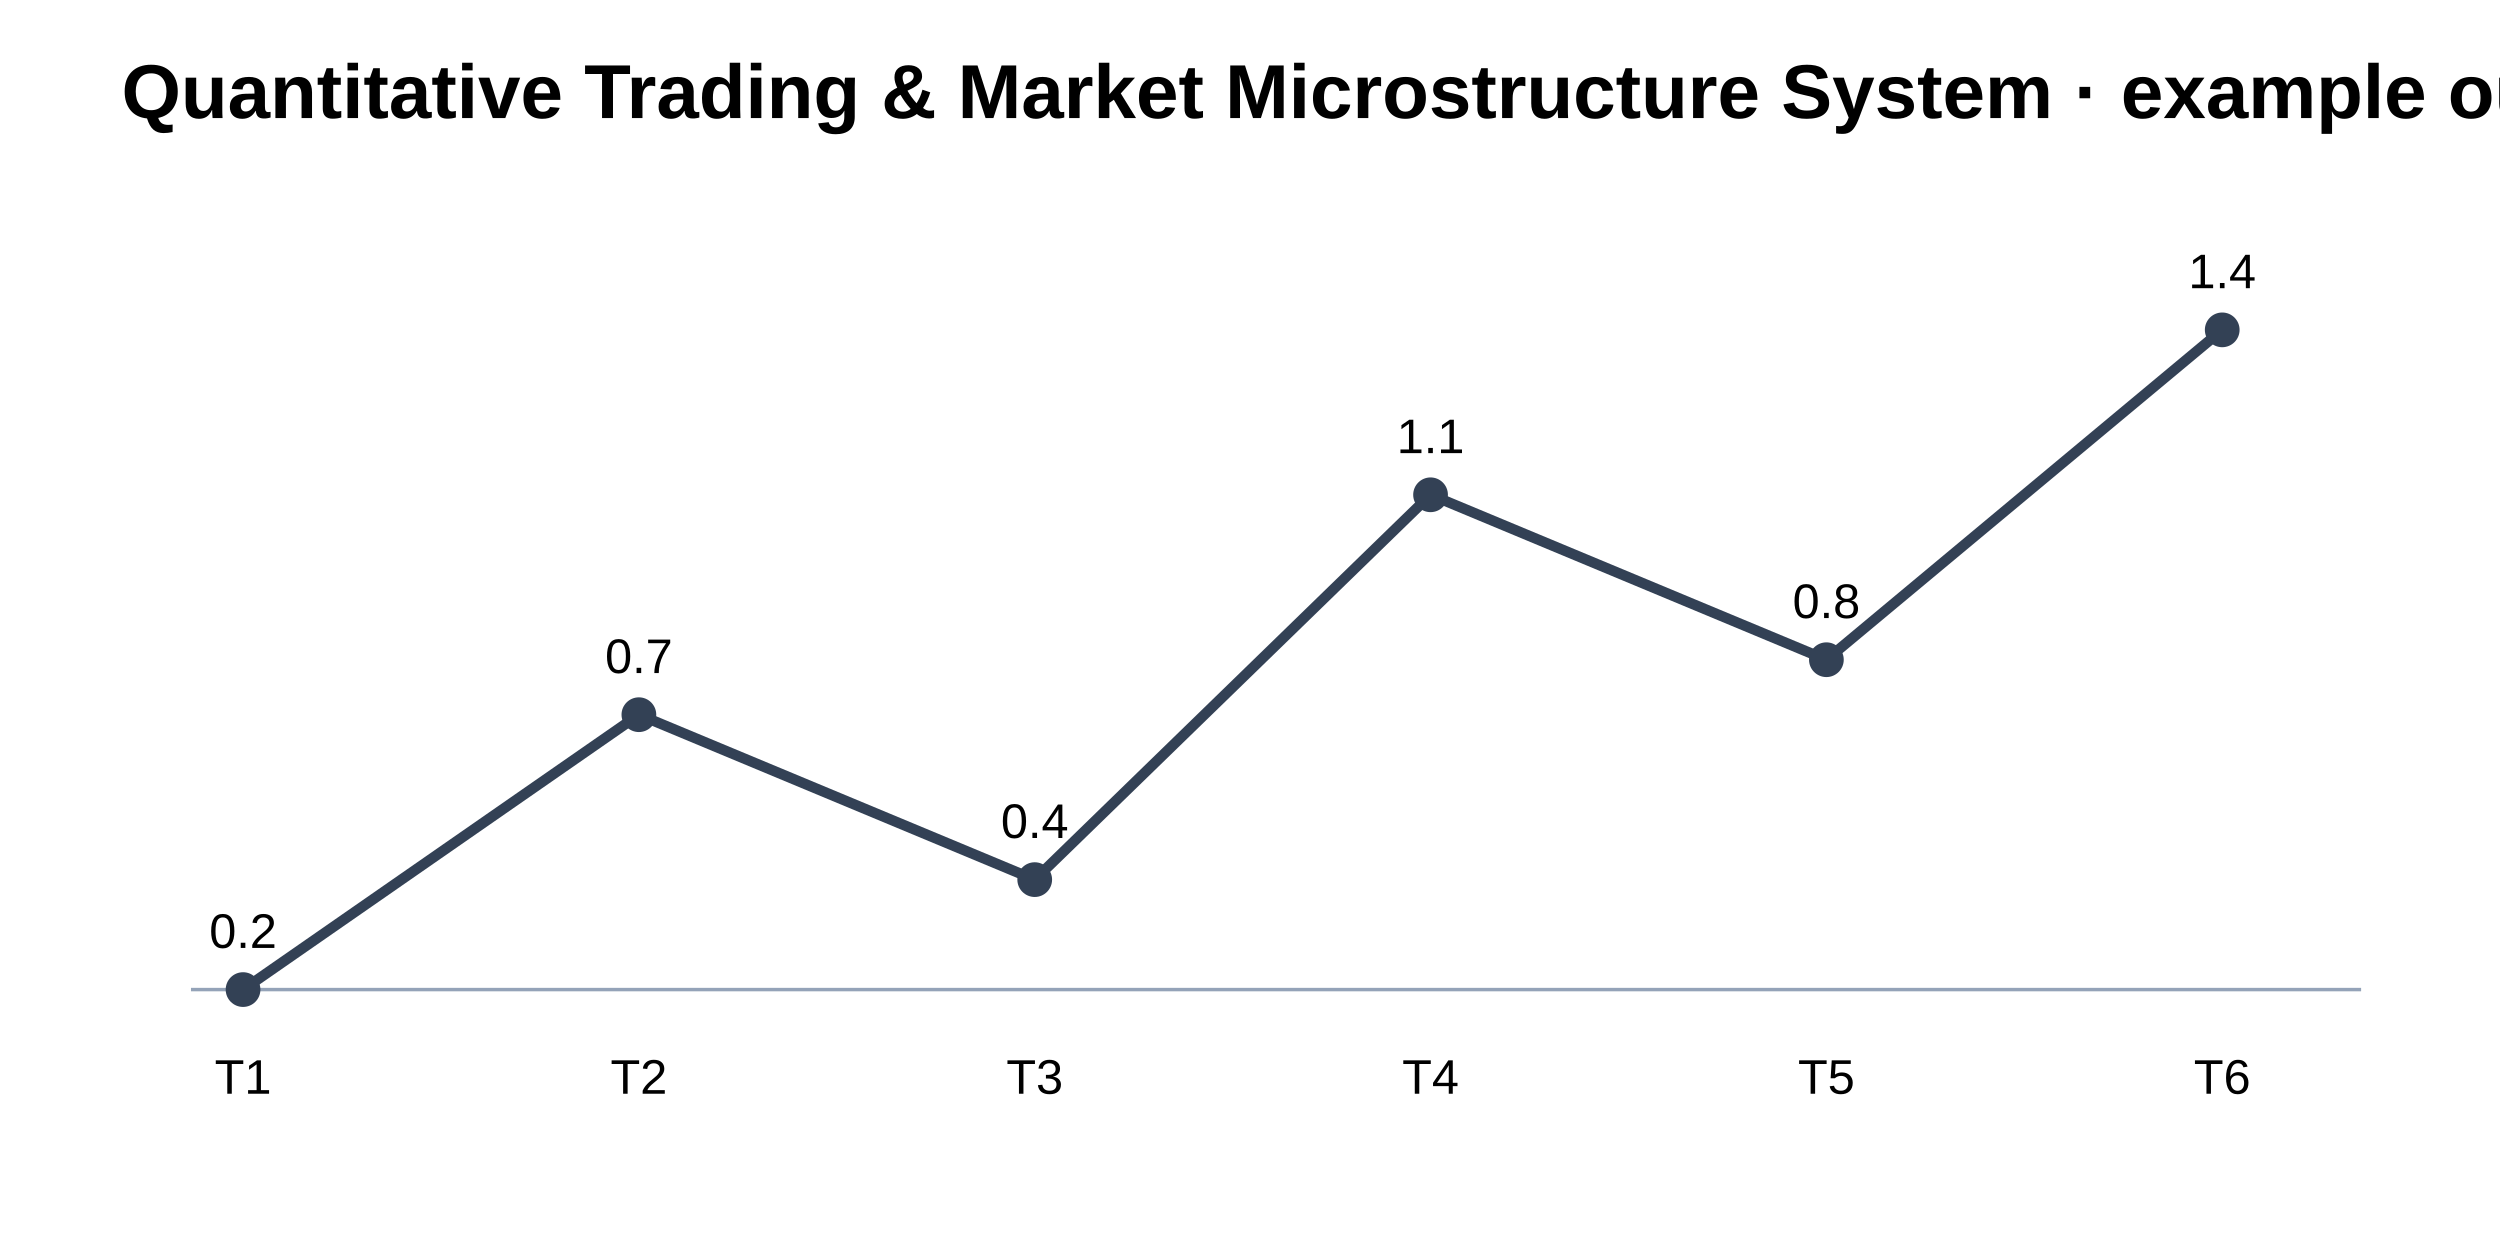
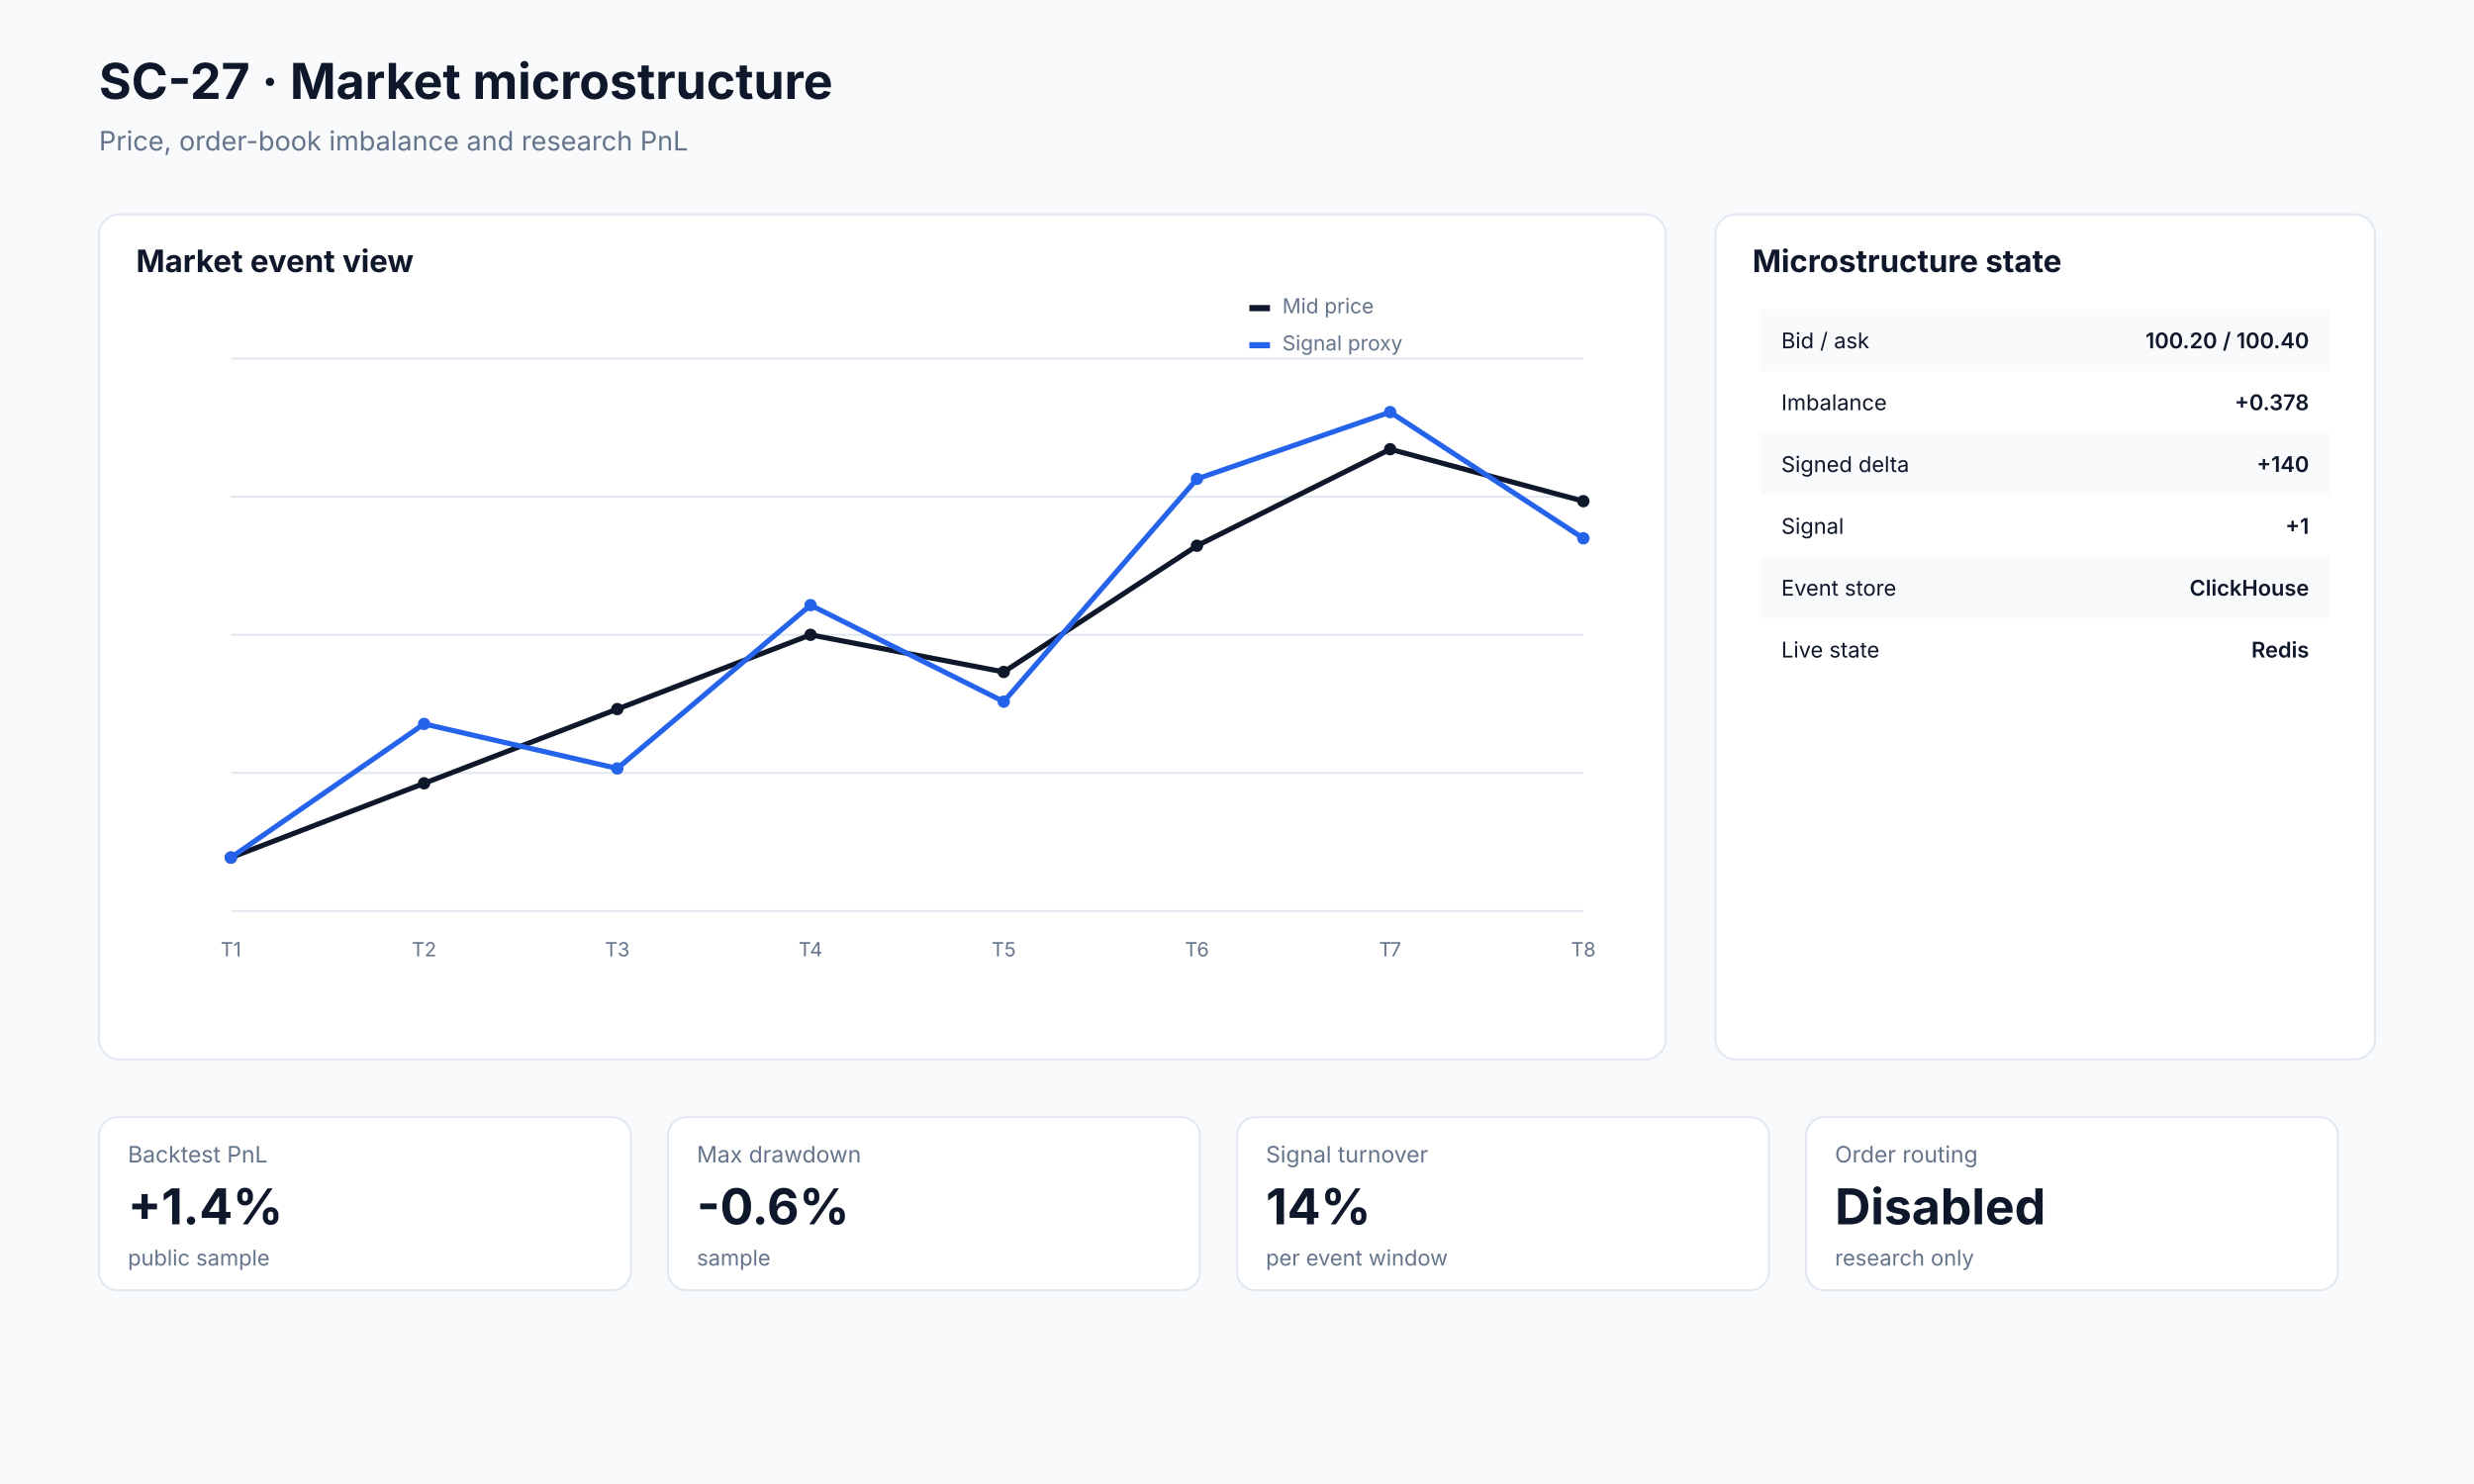
- <svg xmlns="http://www.w3.org/2000/svg" width="720" height="360">
-   <rect width="720" height="360" fill="white" />
-   <text x="35" y="34" font-family="Arial" font-size="22" font-weight="600">Quantitative Trading &amp; Market Microstructure System · example output</text>
-   <line x1="55" y1="285" x2="680" y2="285" stroke="#94a3b8" />
-   <polyline points="70,285 184,205.833 298,253.333 412,142.5 526,190 640,95" fill="none" stroke="#334155" stroke-width="3" />
-   <circle cx="70" cy="285" r="5" fill="#334155" />
-   <text x="70" y="273" text-anchor="middle" font-family="Arial" font-size="14">0.2</text>
-   <text x="70" y="315" text-anchor="middle" font-family="Arial" font-size="14">T1</text>
-   <circle cx="184" cy="205.833" r="5" fill="#334155" />
-   <text x="184" y="193.833" text-anchor="middle" font-family="Arial" font-size="14">0.7</text>
-   <text x="184" y="315" text-anchor="middle" font-family="Arial" font-size="14">T2</text>
-   <circle cx="298" cy="253.333" r="5" fill="#334155" />
-   <text x="298" y="241.333" text-anchor="middle" font-family="Arial" font-size="14">0.4</text>
-   <text x="298" y="315" text-anchor="middle" font-family="Arial" font-size="14">T3</text>
-   <circle cx="412" cy="142.5" r="5" fill="#334155" />
-   <text x="412" y="130.5" text-anchor="middle" font-family="Arial" font-size="14">1.1</text>
-   <text x="412" y="315" text-anchor="middle" font-family="Arial" font-size="14">T4</text>
-   <circle cx="526" cy="190" r="5" fill="#334155" />
-   <text x="526" y="178" text-anchor="middle" font-family="Arial" font-size="14">0.8</text>
-   <text x="526" y="315" text-anchor="middle" font-family="Arial" font-size="14">T5</text>
-   <circle cx="640" cy="95" r="5" fill="#334155" />
-   <text x="640" y="83" text-anchor="middle" font-family="Arial" font-size="14">1.4</text>
-   <text x="640" y="315" text-anchor="middle" font-family="Arial" font-size="14">T6</text>
+ <svg xmlns="http://www.w3.org/2000/svg" width="1200" height="720" viewBox="0 0 1200 720">
+   <rect width="1200" height="720" fill="#f8fafc" />
+   <text x="48" y="48" font-family="Inter,Arial,sans-serif" font-size="24" font-weight="700" fill="#0f172a">SC-27 · Market microstructure</text>
+   <text x="48" y="73" font-family="Inter,Arial,sans-serif" font-size="13" fill="#64748b">Price, order-book imbalance and research PnL</text>
+   <rect x="48" y="104" width="760" height="410" rx="10" fill="#fff" stroke="#e2e8f0" />
+   <text x="66" y="132" font-family="Inter,Arial,sans-serif" font-size="15" font-weight="650" fill="#0f172a">Market event view</text>
+   <line x1="112" y1="174" x2="768" y2="174" stroke="#e2e8f0" />
+   <line x1="112" y1="241" x2="768" y2="241" stroke="#e2e8f0" />
+   <line x1="112" y1="308" x2="768" y2="308" stroke="#e2e8f0" />
+   <line x1="112" y1="375" x2="768" y2="375" stroke="#e2e8f0" />
+   <line x1="112" y1="442" x2="768" y2="442" stroke="#e2e8f0" />
+   <polyline points="112,416.065 205.714,380.043 299.429,344.022 393.143,308 486.857,326.011 580.571,264.774 674.286,217.946 768,243.161" fill="none" stroke="#0f172a" stroke-width="2.5" />
+   <circle cx="112" cy="416.065" r="3" fill="#0f172a" />
+   <circle cx="205.714" cy="380.043" r="3" fill="#0f172a" />
+   <circle cx="299.429" cy="344.022" r="3" fill="#0f172a" />
+   <circle cx="393.143" cy="308" r="3" fill="#0f172a" />
+   <circle cx="486.857" cy="326.011" r="3" fill="#0f172a" />
+   <circle cx="580.571" cy="264.774" r="3" fill="#0f172a" />
+   <circle cx="674.286" cy="217.946" r="3" fill="#0f172a" />
+   <circle cx="768" cy="243.161" r="3" fill="#0f172a" />
+   <polyline points="112,416.065 205.714,351.226 299.429,372.839 393.143,293.591 486.857,340.419 580.571,232.355 674.286,199.935 768,261.172" fill="none" stroke="#2563eb" stroke-width="2.5" />
+   <circle cx="112" cy="416.065" r="3" fill="#2563eb" />
+   <circle cx="205.714" cy="351.226" r="3" fill="#2563eb" />
+   <circle cx="299.429" cy="372.839" r="3" fill="#2563eb" />
+   <circle cx="393.143" cy="293.591" r="3" fill="#2563eb" />
+   <circle cx="486.857" cy="340.419" r="3" fill="#2563eb" />
+   <circle cx="580.571" cy="232.355" r="3" fill="#2563eb" />
+   <circle cx="674.286" cy="199.935" r="3" fill="#2563eb" />
+   <circle cx="768" cy="261.172" r="3" fill="#2563eb" />
+   <text x="112" y="464" text-anchor="middle" font-family="Inter,Arial,sans-serif" font-size="9.5" fill="#64748b">T1</text>
+   <text x="205.714" y="464" text-anchor="middle" font-family="Inter,Arial,sans-serif" font-size="9.5" fill="#64748b">T2</text>
+   <text x="299.429" y="464" text-anchor="middle" font-family="Inter,Arial,sans-serif" font-size="9.5" fill="#64748b">T3</text>
+   <text x="393.143" y="464" text-anchor="middle" font-family="Inter,Arial,sans-serif" font-size="9.5" fill="#64748b">T4</text>
+   <text x="486.857" y="464" text-anchor="middle" font-family="Inter,Arial,sans-serif" font-size="9.5" fill="#64748b">T5</text>
+   <text x="580.571" y="464" text-anchor="middle" font-family="Inter,Arial,sans-serif" font-size="9.5" fill="#64748b">T6</text>
+   <text x="674.286" y="464" text-anchor="middle" font-family="Inter,Arial,sans-serif" font-size="9.5" fill="#64748b">T7</text>
+   <text x="768" y="464" text-anchor="middle" font-family="Inter,Arial,sans-serif" font-size="9.5" fill="#64748b">T8</text>
+   <rect x="606" y="148" width="10" height="3" fill="#0f172a" />
+   <text x="622" y="152" font-family="Inter,Arial,sans-serif" font-size="10" fill="#64748b">Mid price</text>
+   <rect x="606" y="166" width="10" height="3" fill="#2563eb" />
+   <text x="622" y="170" font-family="Inter,Arial,sans-serif" font-size="10" fill="#64748b">Signal proxy</text>
+   <rect x="832" y="104" width="320" height="410" rx="10" fill="#fff" stroke="#e2e8f0" />
+   <text x="850" y="132" font-family="Inter,Arial,sans-serif" font-size="15" font-weight="650" fill="#0f172a">Microstructure state</text>
+   <rect x="854" y="150" width="276" height="30" fill="#f8fafc" />
+   <text x="864" y="169" font-family="Inter,Arial,sans-serif" font-size="10.5" fill="#0f172a">Bid / ask</text>
+   <text x="1120" y="169" text-anchor="end" font-family="Inter,Arial,sans-serif" font-size="10.5" font-weight="600" fill="#0f172a">100.20 / 100.40</text>
+   <rect x="854" y="180" width="276" height="30" fill="#fff" />
+   <text x="864" y="199" font-family="Inter,Arial,sans-serif" font-size="10.5" fill="#0f172a">Imbalance</text>
+   <text x="1120" y="199" text-anchor="end" font-family="Inter,Arial,sans-serif" font-size="10.5" font-weight="600" fill="#0f172a">+0.378</text>
+   <rect x="854" y="210" width="276" height="30" fill="#f8fafc" />
+   <text x="864" y="229" font-family="Inter,Arial,sans-serif" font-size="10.5" fill="#0f172a">Signed delta</text>
+   <text x="1120" y="229" text-anchor="end" font-family="Inter,Arial,sans-serif" font-size="10.5" font-weight="600" fill="#0f172a">+140</text>
+   <rect x="854" y="240" width="276" height="30" fill="#fff" />
+   <text x="864" y="259" font-family="Inter,Arial,sans-serif" font-size="10.5" fill="#0f172a">Signal</text>
+   <text x="1120" y="259" text-anchor="end" font-family="Inter,Arial,sans-serif" font-size="10.5" font-weight="600" fill="#0f172a">+1</text>
+   <rect x="854" y="270" width="276" height="30" fill="#f8fafc" />
+   <text x="864" y="289" font-family="Inter,Arial,sans-serif" font-size="10.5" fill="#0f172a">Event store</text>
+   <text x="1120" y="289" text-anchor="end" font-family="Inter,Arial,sans-serif" font-size="10.5" font-weight="600" fill="#0f172a">ClickHouse</text>
+   <rect x="854" y="300" width="276" height="30" fill="#fff" />
+   <text x="864" y="319" font-family="Inter,Arial,sans-serif" font-size="10.5" fill="#0f172a">Live state</text>
+   <text x="1120" y="319" text-anchor="end" font-family="Inter,Arial,sans-serif" font-size="10.5" font-weight="600" fill="#0f172a">Redis</text>
+   <rect x="48" y="542" width="258" height="84" rx="9" fill="#fff" stroke="#e2e8f0" />
+   <text x="62" y="564" font-family="Inter,Arial,sans-serif" font-size="11" fill="#64748b">Backtest PnL</text>
+   <text x="62" y="594" font-family="Inter,Arial,sans-serif" font-size="24" font-weight="700" fill="#0f172a">+1.4%</text>
+   <text x="62" y="614" font-family="Inter,Arial,sans-serif" font-size="10.5" fill="#64748b">public sample</text>
+   <rect x="324" y="542" width="258" height="84" rx="9" fill="#fff" stroke="#e2e8f0" />
+   <text x="338" y="564" font-family="Inter,Arial,sans-serif" font-size="11" fill="#64748b">Max drawdown</text>
+   <text x="338" y="594" font-family="Inter,Arial,sans-serif" font-size="24" font-weight="700" fill="#0f172a">-0.6%</text>
+   <text x="338" y="614" font-family="Inter,Arial,sans-serif" font-size="10.5" fill="#64748b">sample</text>
+   <rect x="600" y="542" width="258" height="84" rx="9" fill="#fff" stroke="#e2e8f0" />
+   <text x="614" y="564" font-family="Inter,Arial,sans-serif" font-size="11" fill="#64748b">Signal turnover</text>
+   <text x="614" y="594" font-family="Inter,Arial,sans-serif" font-size="24" font-weight="700" fill="#0f172a">14%</text>
+   <text x="614" y="614" font-family="Inter,Arial,sans-serif" font-size="10.5" fill="#64748b">per event window</text>
+   <rect x="876" y="542" width="258" height="84" rx="9" fill="#fff" stroke="#e2e8f0" />
+   <text x="890" y="564" font-family="Inter,Arial,sans-serif" font-size="11" fill="#64748b">Order routing</text>
+   <text x="890" y="594" font-family="Inter,Arial,sans-serif" font-size="24" font-weight="700" fill="#0f172a">Disabled</text>
+   <text x="890" y="614" font-family="Inter,Arial,sans-serif" font-size="10.5" fill="#64748b">research only</text>
</svg>
